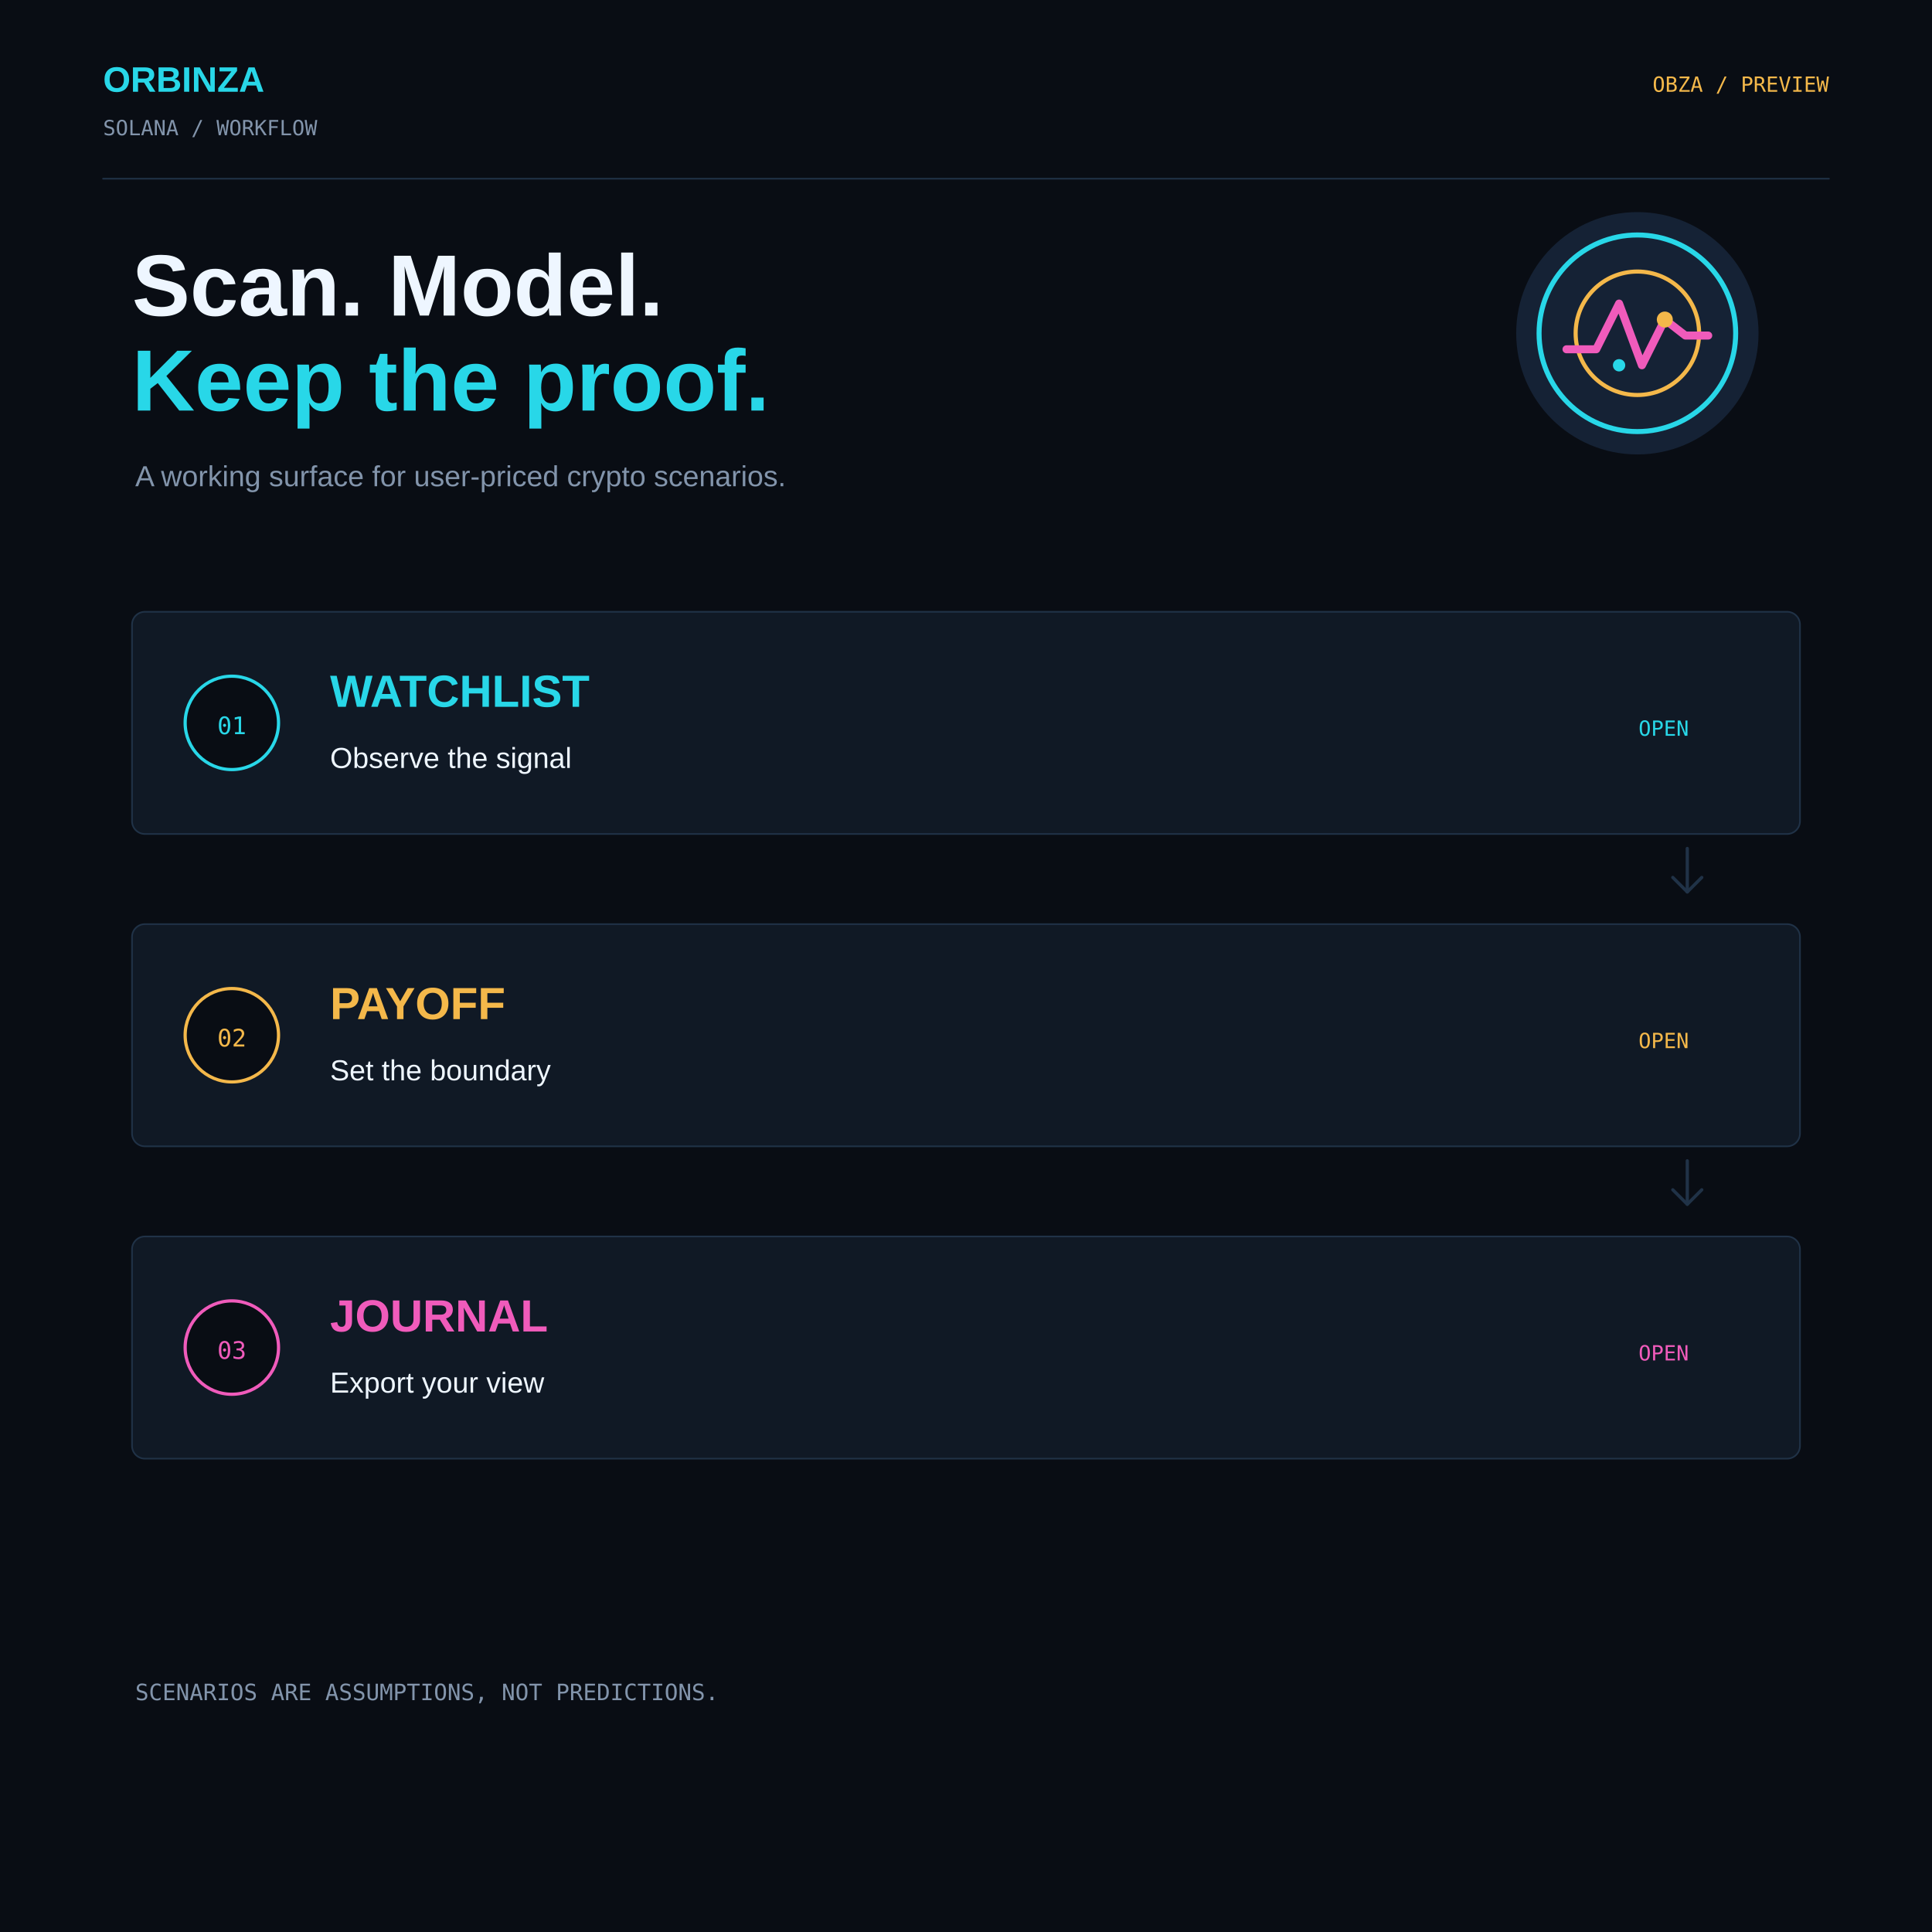
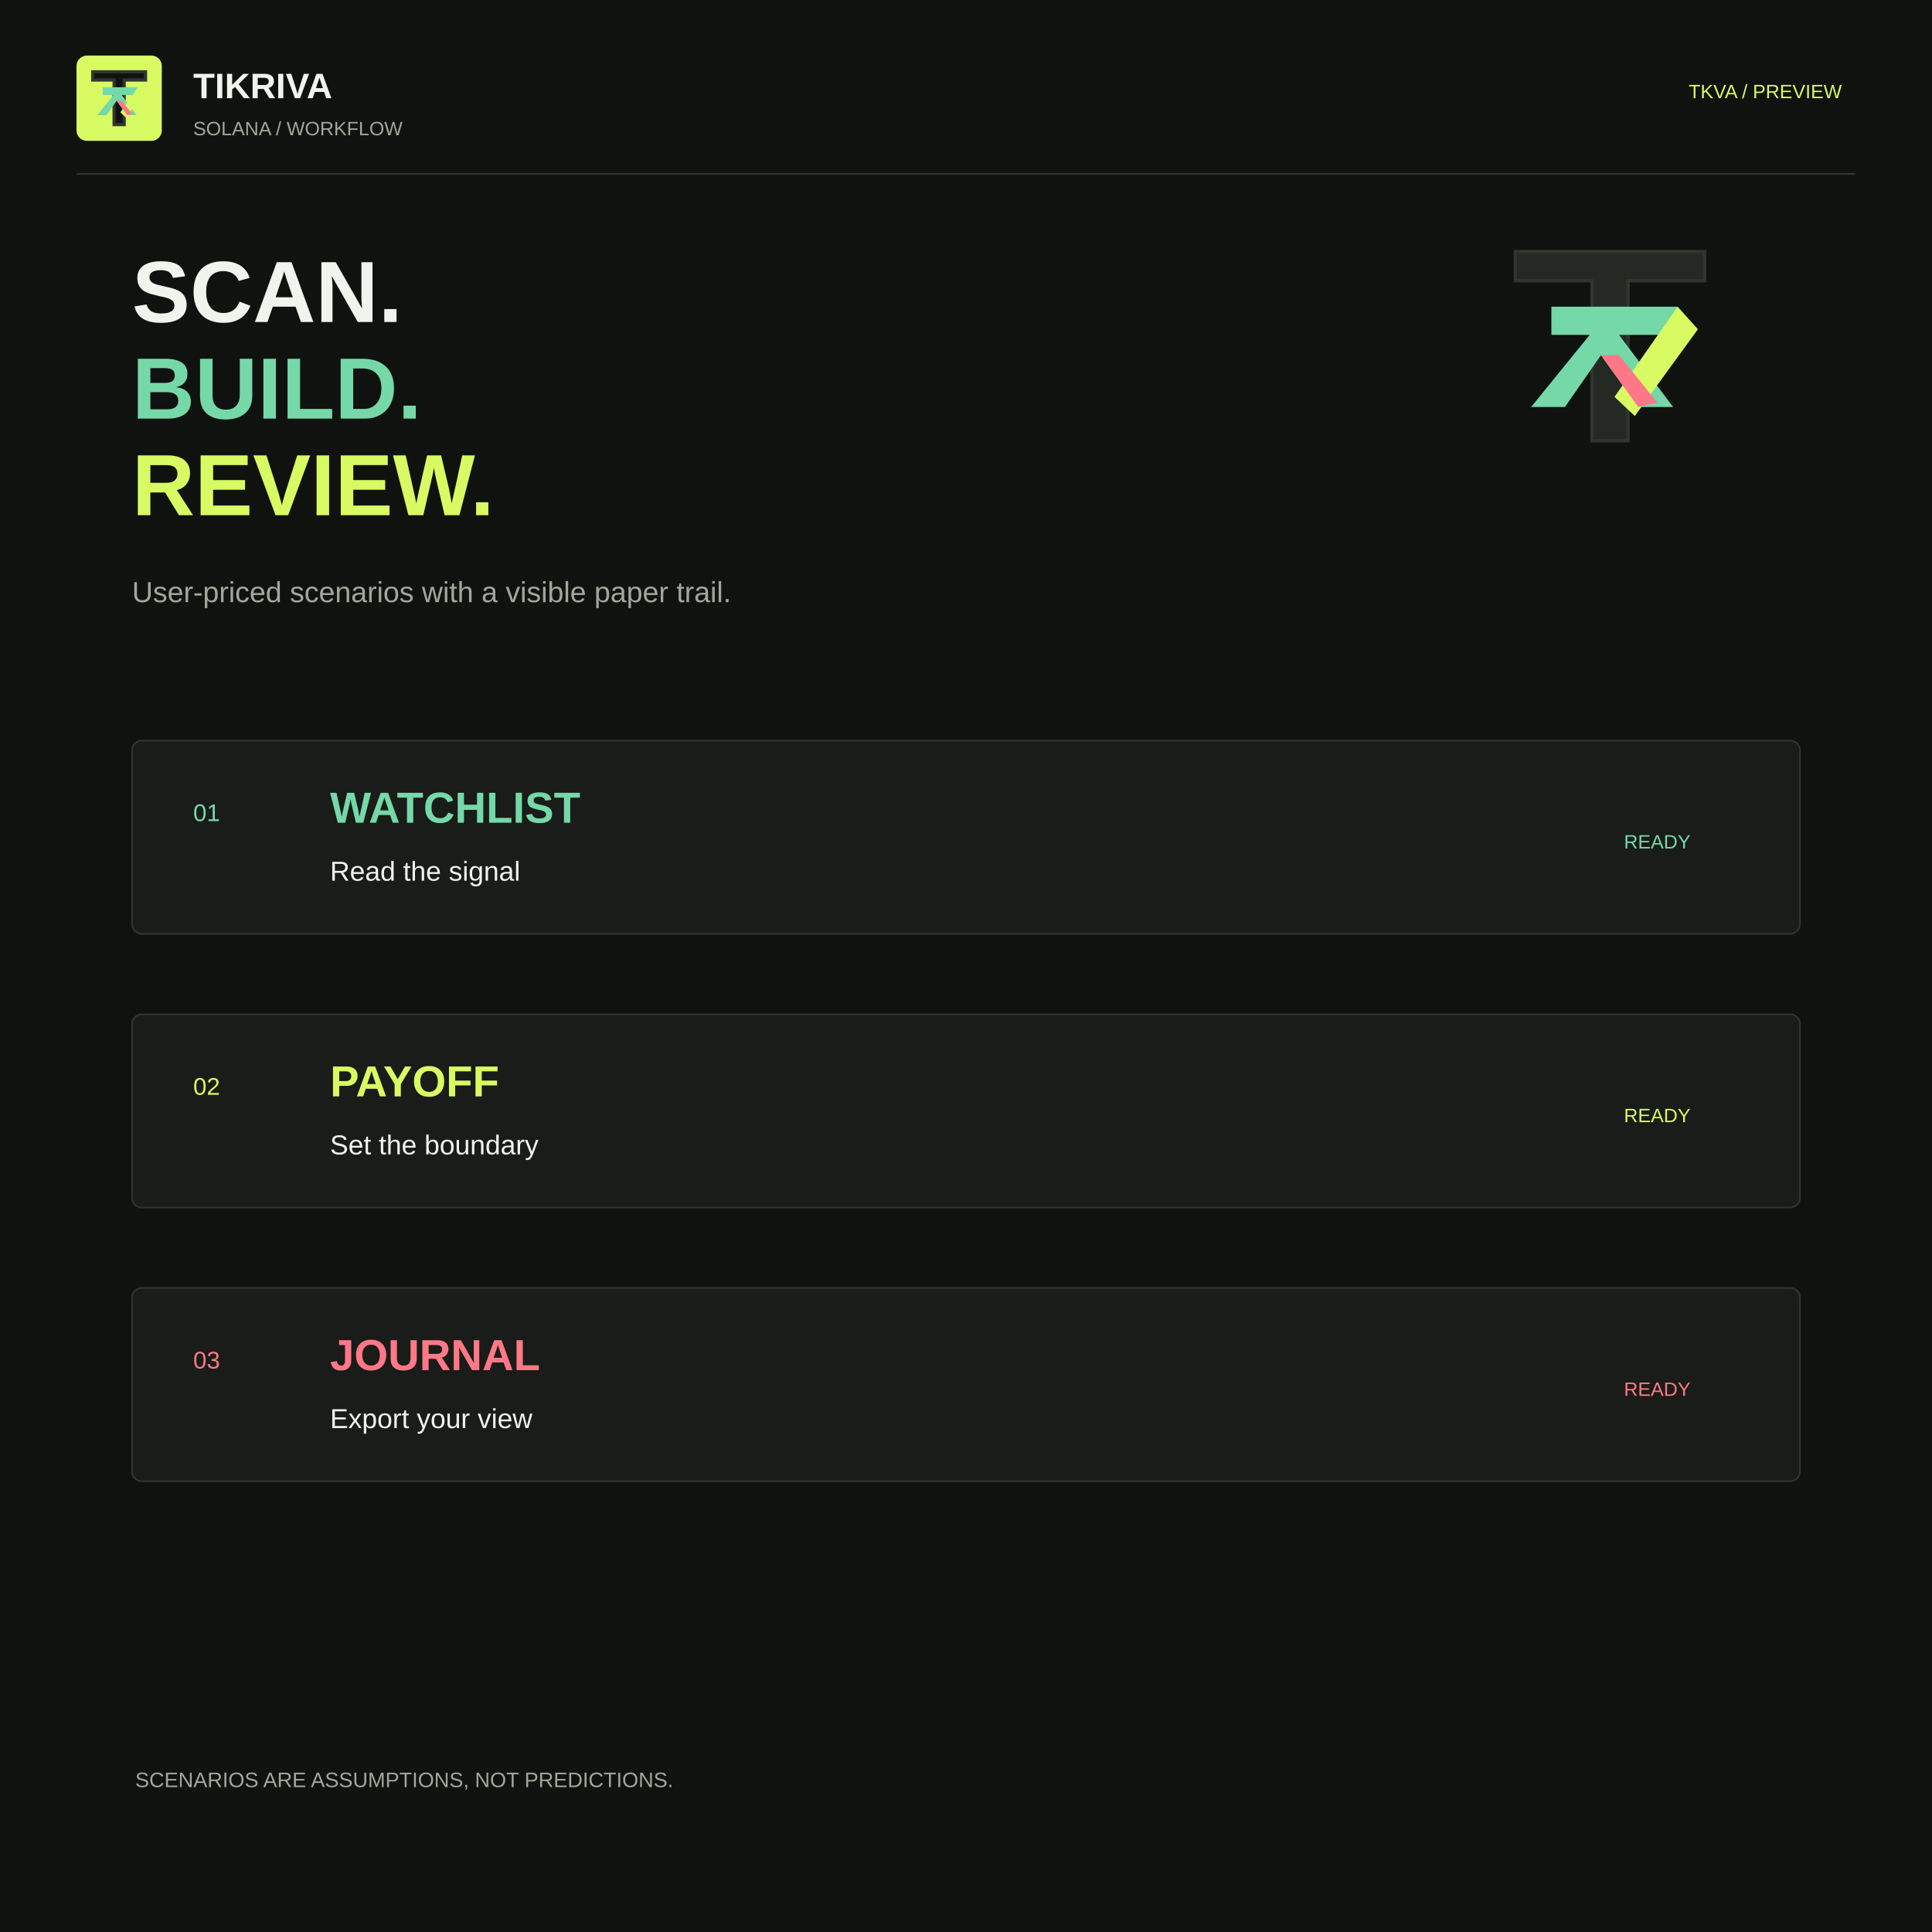
<svg xmlns="http://www.w3.org/2000/svg" width="1200" height="1200" viewBox="0 0 1200 1200" role="img" aria-labelledby="title desc">
-   <rect width="1200" height="1200" fill="#090d14" />
-   <text x="64" y="57" fill="#28d7e8" font-family="Arial, Helvetica, sans-serif" font-size="22" font-weight="700" text-anchor="start">ORBINZA</text>
-   <text x="64" y="84" fill="#8294ab" font-family="Consolas, monospace" font-size="13" font-weight="400" text-anchor="start">SOLANA / WORKFLOW</text>
-   <text x="1136" y="57" fill="#f4b84a" font-family="Consolas, monospace" font-size="13" font-weight="400" text-anchor="end">OBZA / PREVIEW</text>
-   <polyline points="64.00,111.00 1136.00,111.00" fill="none" stroke="#203247" stroke-width="1" stroke-linejoin="round" stroke-linecap="round" />
-   <text x="82" y="196" fill="#eef6ff" font-family="Arial, Helvetica, sans-serif" font-size="54" font-weight="700" text-anchor="start">Scan. Model.</text>
-   <text x="82" y="255" fill="#28d7e8" font-family="Arial, Helvetica, sans-serif" font-size="54" font-weight="700" text-anchor="start">Keep the proof.</text>
-   <text x="84" y="302" fill="#8294ab" font-family="Arial, Helvetica, sans-serif" font-size="18" font-weight="400" text-anchor="start">A working surface for user-priced crypto scenarios.</text>
-   <rect x="82" y="380" width="1036" height="138" rx="8" fill="#101925" stroke="#203247" stroke-width="1" />
-   <circle cx="144" cy="449" r="29" fill="#090d14" stroke="#28d7e8" stroke-width="2" />
-   <text x="144" y="456" fill="#28d7e8" font-family="Consolas, monospace" font-size="15" font-weight="400" text-anchor="middle">01</text>
-   <text x="205" y="439" fill="#28d7e8" font-family="Arial, Helvetica, sans-serif" font-size="28" font-weight="700" text-anchor="start">WATCHLIST</text>
-   <text x="205" y="477" fill="#eef6ff" font-family="Arial, Helvetica, sans-serif" font-size="18" font-weight="400" text-anchor="start">Observe the signal</text>
-   <text x="1049" y="457" fill="#28d7e8" font-family="Consolas, monospace" font-size="13" font-weight="400" text-anchor="end">OPEN</text>
-   <polyline points="1048.00,527.00 1048.00,554.00" fill="none" stroke="#203247" stroke-width="2" stroke-linejoin="round" stroke-linecap="round" />
-   <polyline points="1039.00,545.00 1048.00,554.00 1057.00,545.00" fill="none" stroke="#203247" stroke-width="2" stroke-linejoin="round" stroke-linecap="round" />
-   <rect x="82" y="574" width="1036" height="138" rx="8" fill="#101925" stroke="#203247" stroke-width="1" />
-   <circle cx="144" cy="643" r="29" fill="#090d14" stroke="#f4b84a" stroke-width="2" />
-   <text x="144" y="650" fill="#f4b84a" font-family="Consolas, monospace" font-size="15" font-weight="400" text-anchor="middle">02</text>
-   <text x="205" y="633" fill="#f4b84a" font-family="Arial, Helvetica, sans-serif" font-size="28" font-weight="700" text-anchor="start">PAYOFF</text>
-   <text x="205" y="671" fill="#eef6ff" font-family="Arial, Helvetica, sans-serif" font-size="18" font-weight="400" text-anchor="start">Set the boundary</text>
-   <text x="1049" y="651" fill="#f4b84a" font-family="Consolas, monospace" font-size="13" font-weight="400" text-anchor="end">OPEN</text>
-   <polyline points="1048.00,721.00 1048.00,748.00" fill="none" stroke="#203247" stroke-width="2" stroke-linejoin="round" stroke-linecap="round" />
-   <polyline points="1039.00,739.00 1048.00,748.00 1057.00,739.00" fill="none" stroke="#203247" stroke-width="2" stroke-linejoin="round" stroke-linecap="round" />
-   <rect x="82" y="768" width="1036" height="138" rx="8" fill="#101925" stroke="#203247" stroke-width="1" />
-   <circle cx="144" cy="837" r="29" fill="#090d14" stroke="#f05bbb" stroke-width="2" />
-   <text x="144" y="844" fill="#f05bbb" font-family="Consolas, monospace" font-size="15" font-weight="400" text-anchor="middle">03</text>
-   <text x="205" y="827" fill="#f05bbb" font-family="Arial, Helvetica, sans-serif" font-size="28" font-weight="700" text-anchor="start">JOURNAL</text>
-   <text x="205" y="865" fill="#eef6ff" font-family="Arial, Helvetica, sans-serif" font-size="18" font-weight="400" text-anchor="start">Export your view</text>
-   <text x="1049" y="845" fill="#f05bbb" font-family="Consolas, monospace" font-size="13" font-weight="400" text-anchor="end">OPEN</text>
-   <text x="84" y="1056" fill="#8294ab" font-family="Consolas, monospace" font-size="14" font-weight="400" text-anchor="start">SCENARIOS ARE ASSUMPTIONS, NOT PREDICTIONS.</text>
-   <circle cx="1017" cy="207" r="75.26" fill="#152235" stroke="none" stroke-width="1" />
-   <circle cx="1017" cy="207" r="61.06" fill="none" stroke="#28d7e8" stroke-width="3.124" />
-   <circle cx="1017" cy="207" r="38.34" fill="none" stroke="#f4b84a" stroke-width="2.556" />
-   <polyline points="972.98,216.94 991.44,216.94 1005.64,188.54 1019.84,226.88 1034.04,198.48 1046.82,208.42 1061.02,208.42" fill="none" stroke="#f05bbb" stroke-width="4.97" stroke-linejoin="round" stroke-linecap="round" />
-   <circle cx="1034.04" cy="198.48" r="4.97" fill="#f4b84a" stroke="none" stroke-width="1" />
-   <circle cx="1005.64" cy="226.88" r="3.834" fill="#28d7e8" stroke="none" stroke-width="1" />
+   <rect width="1200" height="1200" fill="#10120f" />
+   <rect x="48" y="35" width="52" height="52" rx="6" fill="#d8fa63" stroke="#d8fa63" stroke-width="1" />
+   <polygon points="57.62,44.62 90.38,44.62 90.38,49.69 77.12,49.69 77.12,77.38 70.88,77.38 70.88,49.69 57.62,49.69" fill="#10120f" stroke="#30362e" stroke-width="2" />
+   <polygon points="63.86,54.175 85.7,54.175 85.7,59.05 75.56,59.05 84.92,71.53 78.875,71.53 72.44,62.56 66.2,71.53 60.35,71.53 70.49,59.05 63.86,59.05" fill="#75d8a8" stroke="none" stroke-width="1" />
+   <polygon points="85.7,54.175 89.21,58.075 78.29,73.09 74.78,69.775" fill="#d8fa63" stroke="none" stroke-width="1" />
+   <polygon points="72.44,62.56 75.56,62.56 82.19,70.75 78.875,71.53" fill="#ff7887" stroke="none" stroke-width="1" />
+   <text x="120" y="61" fill="#f1f3ed" font-family="Arial, Helvetica, sans-serif" font-size="22" font-weight="700" text-anchor="start">TIKRIVA</text>
+   <text x="120" y="84" fill="#a0a79b" font-family="Arial, Helvetica, sans-serif" font-size="12" font-weight="400" text-anchor="start">SOLANA / WORKFLOW</text>
+   <text x="1144" y="61" fill="#d8fa63" font-family="Arial, Helvetica, sans-serif" font-size="12" font-weight="400" text-anchor="end">TKVA / PREVIEW</text>
+   <polyline points="48,108 1152,108" fill="none" stroke="#30362e" stroke-width="1" stroke-linecap="round" stroke-linejoin="round" />
+   <text x="82" y="200" fill="#f1f3ed" font-family="Arial, Helvetica, sans-serif" font-size="54" font-weight="700" text-anchor="start">SCAN.</text>
+   <text x="82" y="260" fill="#75d8a8" font-family="Arial, Helvetica, sans-serif" font-size="54" font-weight="700" text-anchor="start">BUILD.</text>
+   <text x="82" y="320" fill="#d8fa63" font-family="Arial, Helvetica, sans-serif" font-size="54" font-weight="700" text-anchor="start">REVIEW.</text>
+   <text x="82" y="374" fill="#a0a79b" font-family="Arial, Helvetica, sans-serif" font-size="18" font-weight="400" text-anchor="start">User-priced scenarios with a visible paper trail.</text>
+   <rect x="82" y="460" width="1036" height="120" rx="6" fill="#191c18" stroke="#30362e" stroke-width="1" />
+   <text x="120" y="510" fill="#75d8a8" font-family="Arial, Helvetica, sans-serif" font-size="15" font-weight="400" text-anchor="start">01</text>
+   <text x="205" y="511" fill="#75d8a8" font-family="Arial, Helvetica, sans-serif" font-size="27" font-weight="700" text-anchor="start">WATCHLIST</text>
+   <text x="205" y="547" fill="#f1f3ed" font-family="Arial, Helvetica, sans-serif" font-size="17" font-weight="400" text-anchor="start">Read the signal</text>
+   <text x="1050" y="527" fill="#75d8a8" font-family="Arial, Helvetica, sans-serif" font-size="12" font-weight="400" text-anchor="end">READY</text>
+   <rect x="82" y="630" width="1036" height="120" rx="6" fill="#191c18" stroke="#30362e" stroke-width="1" />
+   <text x="120" y="680" fill="#d8fa63" font-family="Arial, Helvetica, sans-serif" font-size="15" font-weight="400" text-anchor="start">02</text>
+   <text x="205" y="681" fill="#d8fa63" font-family="Arial, Helvetica, sans-serif" font-size="27" font-weight="700" text-anchor="start">PAYOFF</text>
+   <text x="205" y="717" fill="#f1f3ed" font-family="Arial, Helvetica, sans-serif" font-size="17" font-weight="400" text-anchor="start">Set the boundary</text>
+   <text x="1050" y="697" fill="#d8fa63" font-family="Arial, Helvetica, sans-serif" font-size="12" font-weight="400" text-anchor="end">READY</text>
+   <rect x="82" y="800" width="1036" height="120" rx="6" fill="#191c18" stroke="#30362e" stroke-width="1" />
+   <text x="120" y="850" fill="#ff7887" font-family="Arial, Helvetica, sans-serif" font-size="15" font-weight="400" text-anchor="start">03</text>
+   <text x="205" y="851" fill="#ff7887" font-family="Arial, Helvetica, sans-serif" font-size="27" font-weight="700" text-anchor="start">JOURNAL</text>
+   <text x="205" y="887" fill="#f1f3ed" font-family="Arial, Helvetica, sans-serif" font-size="17" font-weight="400" text-anchor="start">Export your view</text>
+   <text x="1050" y="867" fill="#ff7887" font-family="Arial, Helvetica, sans-serif" font-size="12" font-weight="400" text-anchor="end">READY</text>
+   <polygon points="941.2,156.2 1058.8,156.2 1058.8,174.4 1011.2,174.4 1011.2,273.8 988.8,273.8 988.8,174.4 941.2,174.4" fill="#252923" stroke="#30362e" stroke-width="2" />
+   <polygon points="963.6,190.5 1042.0,190.5 1042.0,208.0 1005.6,208.0 1039.2,252.8 1017.5,252.8 994.4,220.6 972.0,252.8 951.0,252.8 987.4,208.0 963.6,208.0" fill="#75d8a8" stroke="none" stroke-width="1" />
+   <polygon points="1042.0,190.5 1054.6,204.5 1015.4,258.4 1002.8,246.5" fill="#d8fa63" stroke="none" stroke-width="1" />
+   <polygon points="994.4,220.6 1005.6,220.6 1029.4,250.0 1017.5,252.8" fill="#ff7887" stroke="none" stroke-width="1" />
+   <text x="84" y="1110" fill="#a0a79b" font-family="Arial, Helvetica, sans-serif" font-size="13" font-weight="400" text-anchor="start">SCENARIOS ARE ASSUMPTIONS, NOT PREDICTIONS.</text>
</svg>
